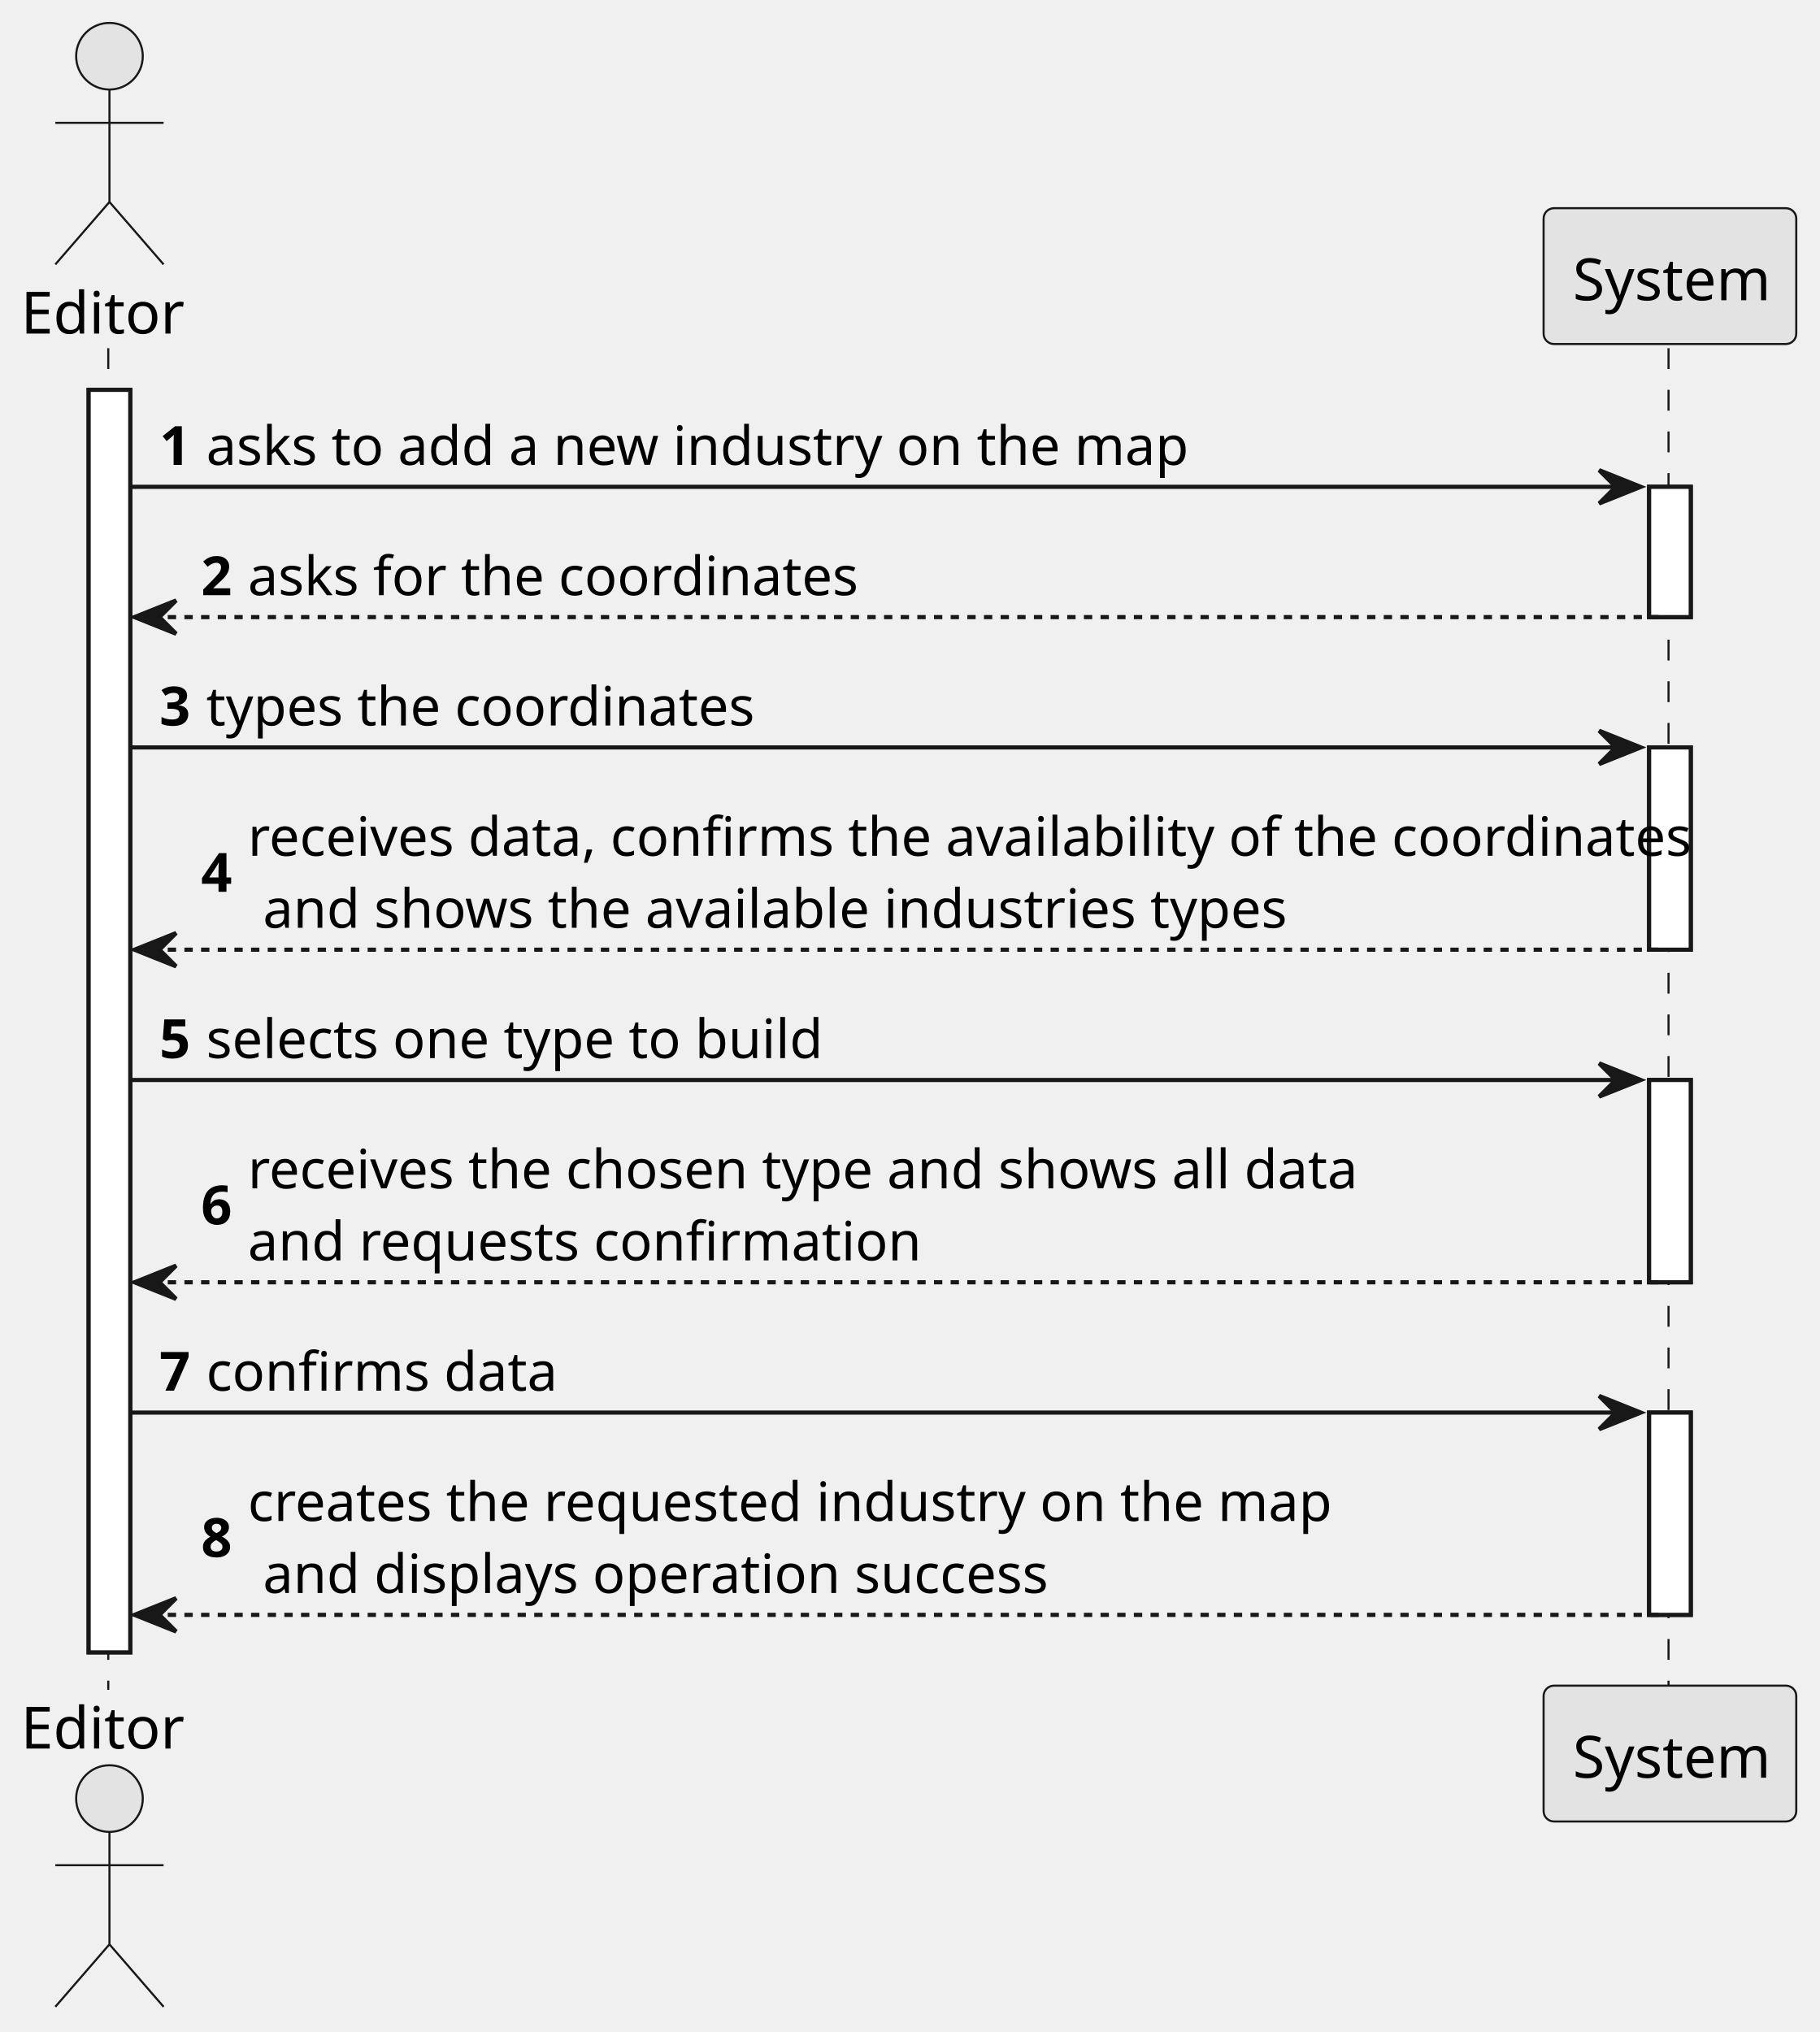
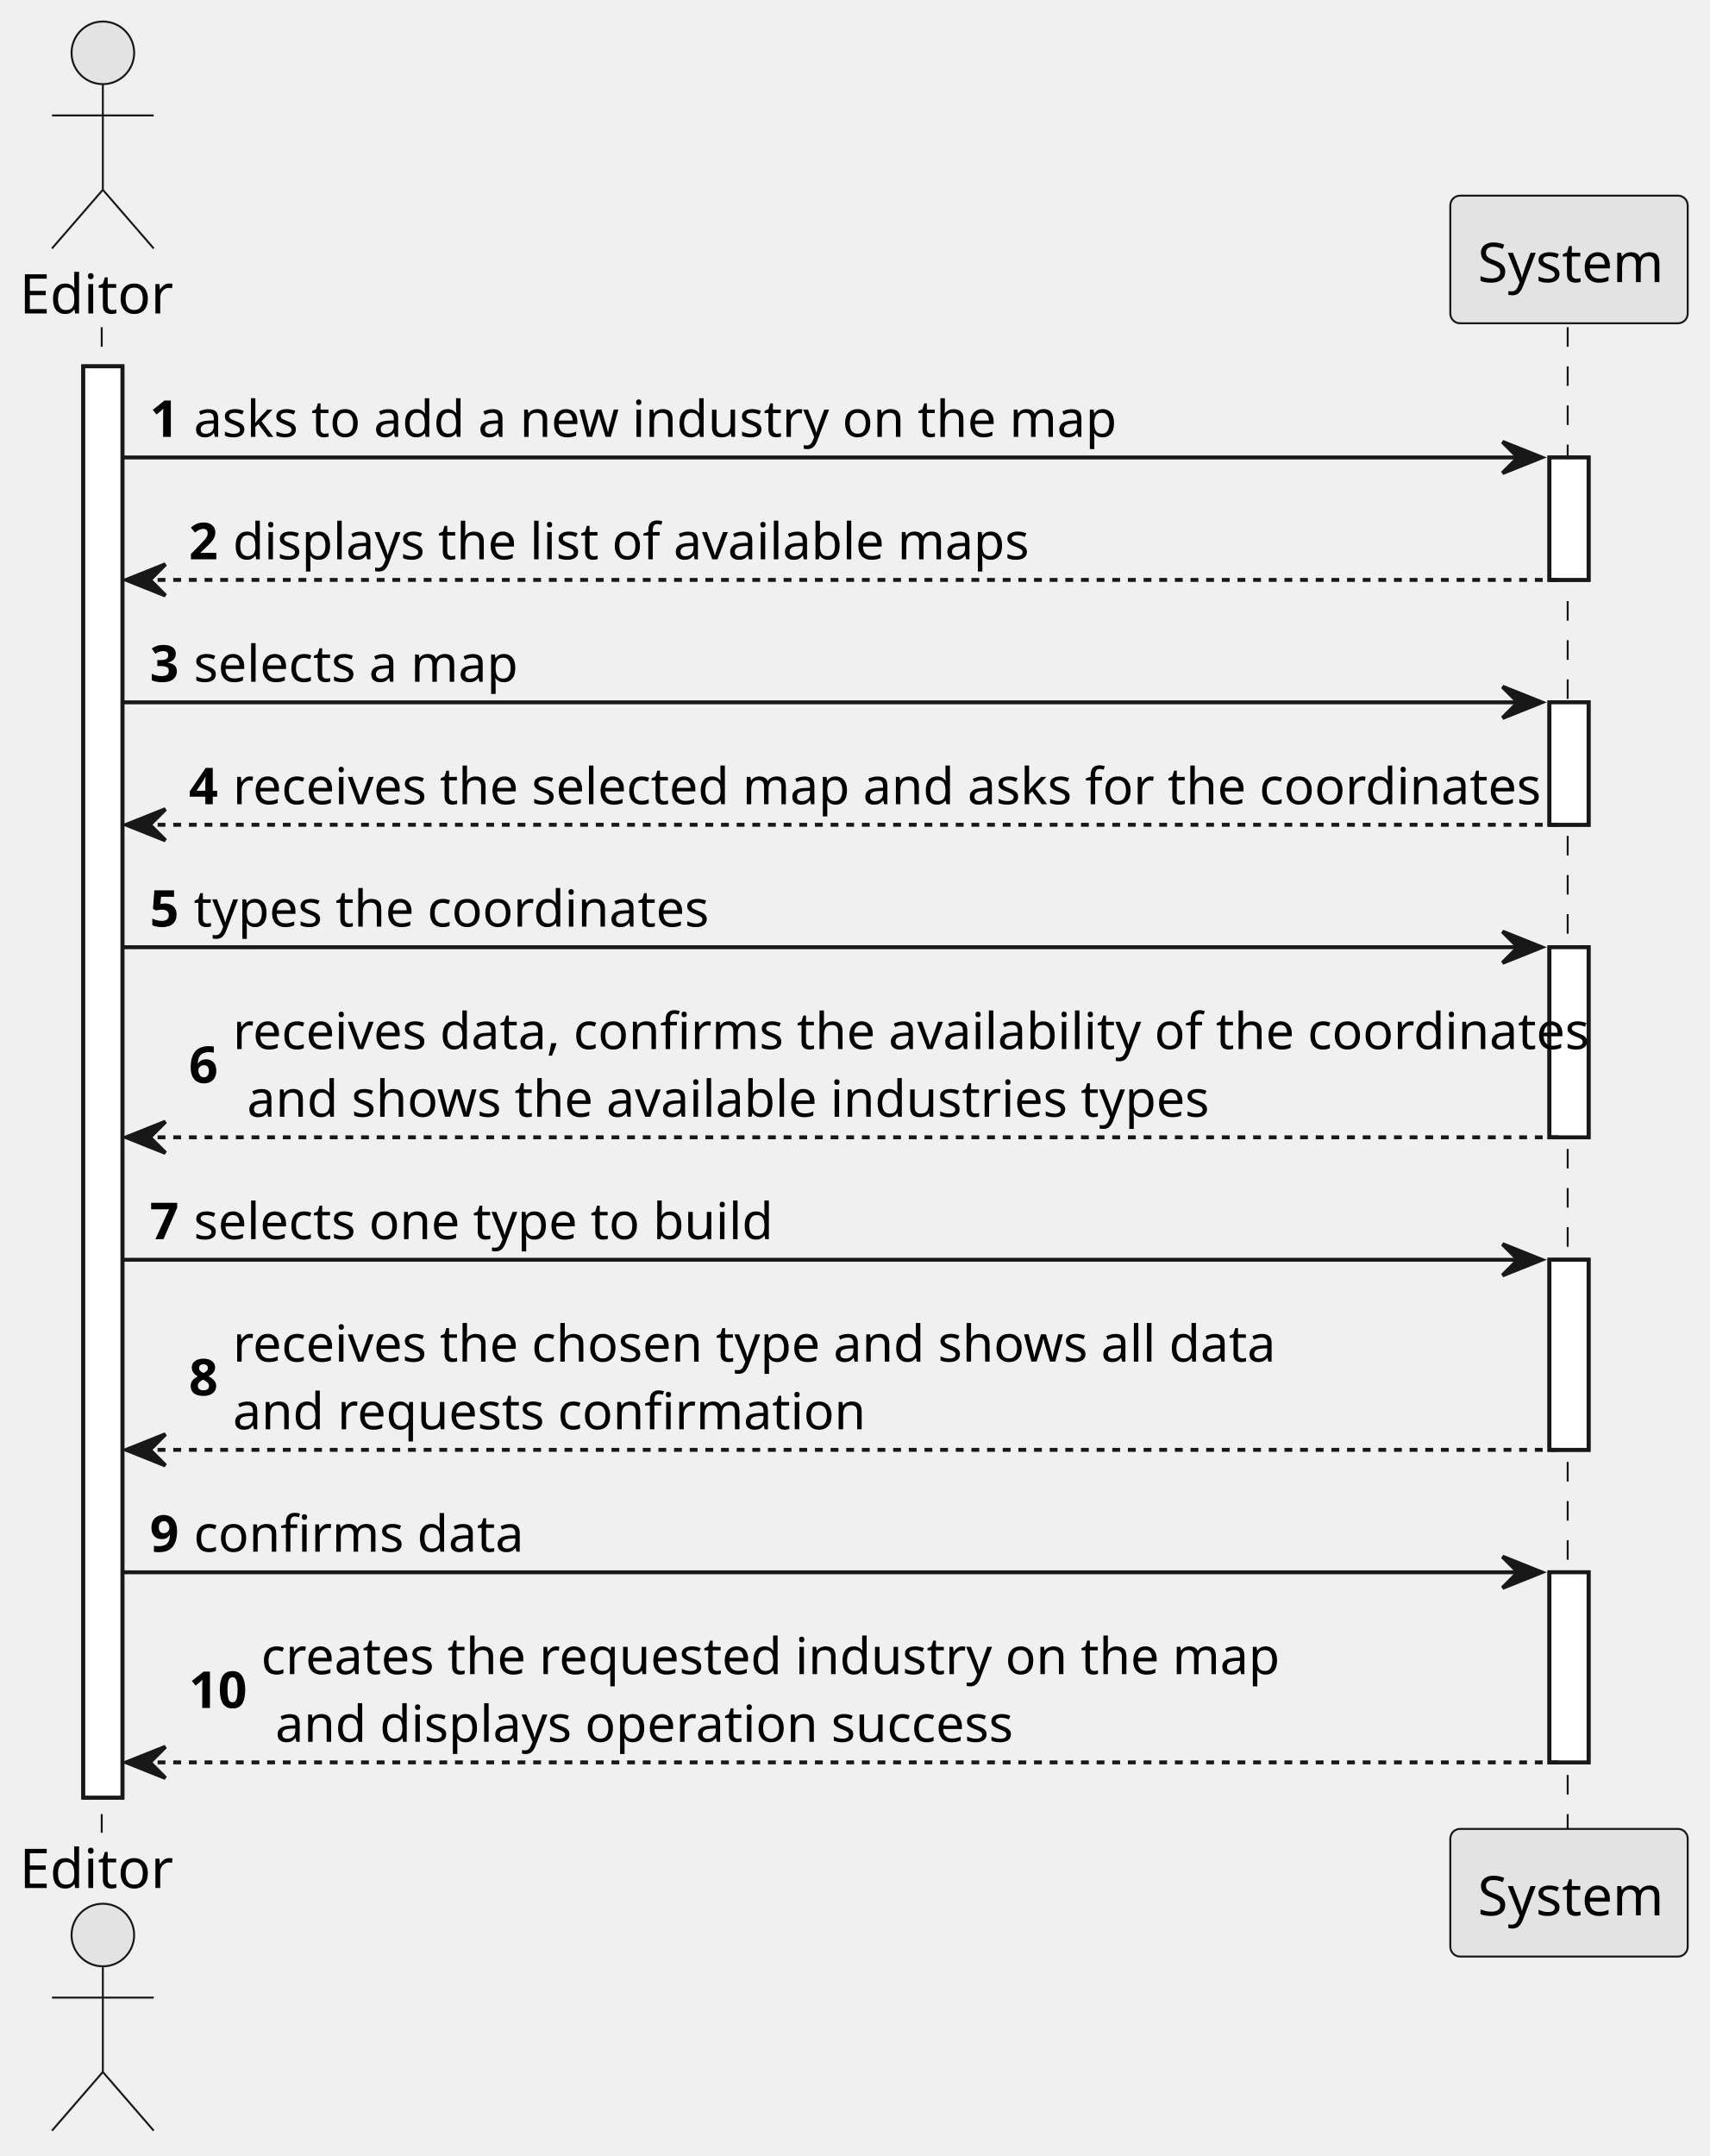
- <svg xmlns="http://www.w3.org/2000/svg" contentStyleType="text/css" height="488px" preserveAspectRatio="none" style="width:437px;height:488px;background:#FFFFFF;" version="1.1" viewBox="0 0 437 488" width="437px" zoomAndPan="magnify">
+ <svg xmlns="http://www.w3.org/2000/svg" contentStyleType="text/css" height="551px" preserveAspectRatio="none" style="width:437px;height:551px;background:#FFFFFF;" version="1.1" viewBox="0 0 437 551" width="437px" zoomAndPan="magnify">
  <defs />
  <g>
-     <rect fill="#FFFFFF" height="303.201" style="stroke:#181818;stroke-width:1.0;" width="10" x="21.286" y="93.621" />
+     <rect fill="#FFFFFF" height="365.783" style="stroke:#181818;stroke-width:1.0;" width="10" x="21.286" y="93.621" />
    <rect fill="#FFFFFF" height="31.291" style="stroke:#181818;stroke-width:1.0;" width="10" x="396.017" y="116.912" />
-     <rect fill="#FFFFFF" height="48.582" style="stroke:#181818;stroke-width:1.0;" width="10" x="396.017" y="179.494" />
-     <rect fill="#FFFFFF" height="48.582" style="stroke:#181818;stroke-width:1.0;" width="10" x="396.017" y="259.367" />
-     <rect fill="#FFFFFF" height="48.582" style="stroke:#181818;stroke-width:1.0;" width="10" x="396.017" y="339.24" />
-     <line style="stroke:#181818;stroke-width:0.5;stroke-dasharray:5.0,5.0;" x1="26" x2="26" y1="83.621" y2="405.822" />
-     <line style="stroke:#181818;stroke-width:0.5;stroke-dasharray:5.0,5.0;" x1="400.679" x2="400.679" y1="83.621" y2="405.822" />
+     <rect fill="#FFFFFF" height="31.291" style="stroke:#181818;stroke-width:1.0;" width="10" x="396.017" y="179.494" />
+     <rect fill="#FFFFFF" height="48.582" style="stroke:#181818;stroke-width:1.0;" width="10" x="396.017" y="242.076" />
+     <rect fill="#FFFFFF" height="48.582" style="stroke:#181818;stroke-width:1.0;" width="10" x="396.017" y="321.949" />
+     <rect fill="#FFFFFF" height="48.582" style="stroke:#181818;stroke-width:1.0;" width="10" x="396.017" y="401.822" />
+     <line style="stroke:#181818;stroke-width:0.5;stroke-dasharray:5.0,5.0;" x1="26" x2="26" y1="83.621" y2="468.404" />
+     <line style="stroke:#181818;stroke-width:0.5;stroke-dasharray:5.0,5.0;" x1="400.679" x2="400.679" y1="83.621" y2="468.404" />
    <text fill="#000000" font-family="sans-serif" font-size="14" lengthAdjust="spacing" textLength="36.572" x="5" y="80.107">Editor</text>
    <ellipse cx="26.286" cy="13.5" fill="#E3E3E3" rx="8" ry="8" style="stroke:#181818;stroke-width:0.5;" />
    <path d="M26.286,21.5 L26.286,48.5 M13.286,29.5 L39.286,29.5 M26.286,48.5 L13.286,63.5 M26.286,48.5 L39.286,63.5 " fill="none" style="stroke:#181818;stroke-width:0.5;" />
-     <text fill="#000000" font-family="sans-serif" font-size="14" lengthAdjust="spacing" textLength="36.572" x="5" y="419.93">Editor</text>
-     <ellipse cx="26.286" cy="431.943" fill="#E3E3E3" rx="8" ry="8" style="stroke:#181818;stroke-width:0.5;" />
-     <path d="M26.286,439.943 L26.286,466.943 M13.286,447.943 L39.286,447.943 M26.286,466.943 L13.286,481.943 M26.286,466.943 L39.286,481.943 " fill="none" style="stroke:#181818;stroke-width:0.5;" />
+     <text fill="#000000" font-family="sans-serif" font-size="14" lengthAdjust="spacing" textLength="36.572" x="5" y="482.512">Editor</text>
+     <ellipse cx="26.286" cy="494.525" fill="#E3E3E3" rx="8" ry="8" style="stroke:#181818;stroke-width:0.5;" />
+     <path d="M26.286,502.525 L26.286,529.525 M13.286,510.525 L39.286,510.525 M26.286,529.525 L13.286,544.525 M26.286,529.525 L39.286,544.525 " fill="none" style="stroke:#181818;stroke-width:0.5;" />
    <rect fill="#E3E3E3" height="32.621" rx="2.5" ry="2.5" style="stroke:#181818;stroke-width:0.5;" width="60.676" x="370.679" y="50" />
    <text fill="#000000" font-family="sans-serif" font-size="14" lengthAdjust="spacing" textLength="46.676" x="377.679" y="72.107">System</text>
-     <rect fill="#E3E3E3" height="32.621" rx="2.5" ry="2.5" style="stroke:#181818;stroke-width:0.5;" width="60.676" x="370.679" y="404.822" />
-     <text fill="#000000" font-family="sans-serif" font-size="14" lengthAdjust="spacing" textLength="46.676" x="377.679" y="426.93">System</text>
-     <rect fill="#FFFFFF" height="303.201" style="stroke:#181818;stroke-width:1.0;" width="10" x="21.286" y="93.621" />
+     <rect fill="#E3E3E3" height="32.621" rx="2.5" ry="2.5" style="stroke:#181818;stroke-width:0.5;" width="60.676" x="370.679" y="467.404" />
+     <text fill="#000000" font-family="sans-serif" font-size="14" lengthAdjust="spacing" textLength="46.676" x="377.679" y="489.512">System</text>
+     <rect fill="#FFFFFF" height="365.783" style="stroke:#181818;stroke-width:1.0;" width="10" x="21.286" y="93.621" />
    <rect fill="#FFFFFF" height="31.291" style="stroke:#181818;stroke-width:1.0;" width="10" x="396.017" y="116.912" />
-     <rect fill="#FFFFFF" height="48.582" style="stroke:#181818;stroke-width:1.0;" width="10" x="396.017" y="179.494" />
-     <rect fill="#FFFFFF" height="48.582" style="stroke:#181818;stroke-width:1.0;" width="10" x="396.017" y="259.367" />
-     <rect fill="#FFFFFF" height="48.582" style="stroke:#181818;stroke-width:1.0;" width="10" x="396.017" y="339.24" />
+     <rect fill="#FFFFFF" height="31.291" style="stroke:#181818;stroke-width:1.0;" width="10" x="396.017" y="179.494" />
+     <rect fill="#FFFFFF" height="48.582" style="stroke:#181818;stroke-width:1.0;" width="10" x="396.017" y="242.076" />
+     <rect fill="#FFFFFF" height="48.582" style="stroke:#181818;stroke-width:1.0;" width="10" x="396.017" y="321.949" />
+     <rect fill="#FFFFFF" height="48.582" style="stroke:#181818;stroke-width:1.0;" width="10" x="396.017" y="401.822" />
    <polygon fill="#181818" points="384.017,112.912,394.017,116.912,384.017,120.912,388.017,116.912" style="stroke:#181818;stroke-width:1.0;" />
    <line style="stroke:#181818;stroke-width:1.0;" x1="31.286" x2="390.017" y1="116.912" y2="116.912" />
    <text fill="#000000" font-family="sans-serif" font-size="13" font-weight="bold" lengthAdjust="spacing" textLength="7.23" x="38.286" y="111.649">1</text>
    <text fill="#000000" font-family="sans-serif" font-size="13" lengthAdjust="spacing" textLength="222.574" x="49.516" y="111.649">asks to add a new industry on the map</text>
    <polygon fill="#181818" points="42.286,144.203,32.286,148.203,42.286,152.203,38.286,148.203" style="stroke:#181818;stroke-width:1.0;" />
    <line style="stroke:#181818;stroke-width:1.0;stroke-dasharray:2.0,2.0;" x1="36.286" x2="400.017" y1="148.203" y2="148.203" />
    <text fill="#000000" font-family="sans-serif" font-size="13" font-weight="bold" lengthAdjust="spacing" textLength="7.23" x="48.286" y="142.94">2</text>
-     <text fill="#000000" font-family="sans-serif" font-size="13" lengthAdjust="spacing" textLength="138.017" x="59.516" y="142.94">asks for the coordinates</text>
+     <text fill="#000000" font-family="sans-serif" font-size="13" lengthAdjust="spacing" textLength="192.931" x="59.516" y="142.94">displays the list of available maps</text>
    <polygon fill="#181818" points="384.017,175.494,394.017,179.494,384.017,183.494,388.017,179.494" style="stroke:#181818;stroke-width:1.0;" />
    <line style="stroke:#181818;stroke-width:1.0;" x1="31.286" x2="390.017" y1="179.494" y2="179.494" />
    <text fill="#000000" font-family="sans-serif" font-size="13" font-weight="bold" lengthAdjust="spacing" textLength="7.23" x="38.286" y="174.231">3</text>
-     <text fill="#000000" font-family="sans-serif" font-size="13" lengthAdjust="spacing" textLength="123.576" x="49.516" y="174.231">types the coordinates</text>
-     <polygon fill="#181818" points="42.286,224.076,32.286,228.076,42.286,232.076,38.286,228.076" style="stroke:#181818;stroke-width:1.0;" />
-     <line style="stroke:#181818;stroke-width:1.0;stroke-dasharray:2.0,2.0;" x1="36.286" x2="400.017" y1="228.076" y2="228.076" />
-     <text fill="#000000" font-family="sans-serif" font-size="13" font-weight="bold" lengthAdjust="spacing" textLength="7.23" x="48.286" y="214.168">4</text>
-     <text fill="#000000" font-family="sans-serif" font-size="13" lengthAdjust="spacing" textLength="325.889" x="59.516" y="205.523">receives data, confirms the availability of the coordinates</text>
-     <text fill="#000000" font-family="sans-serif" font-size="13" lengthAdjust="spacing" textLength="232.692" x="63.128" y="222.814">and shows the available industries types</text>
-     <polygon fill="#181818" points="384.017,255.367,394.017,259.367,384.017,263.367,388.017,259.367" style="stroke:#181818;stroke-width:1.0;" />
-     <line style="stroke:#181818;stroke-width:1.0;" x1="31.286" x2="390.017" y1="259.367" y2="259.367" />
-     <text fill="#000000" font-family="sans-serif" font-size="13" font-weight="bold" lengthAdjust="spacing" textLength="7.23" x="38.286" y="254.105">5</text>
-     <text fill="#000000" font-family="sans-serif" font-size="13" lengthAdjust="spacing" textLength="139.477" x="49.516" y="254.105">selects one type to build</text>
-     <polygon fill="#181818" points="42.286,303.949,32.286,307.949,42.286,311.949,38.286,307.949" style="stroke:#181818;stroke-width:1.0;" />
-     <line style="stroke:#181818;stroke-width:1.0;stroke-dasharray:2.0,2.0;" x1="36.286" x2="400.017" y1="307.949" y2="307.949" />
-     <text fill="#000000" font-family="sans-serif" font-size="13" font-weight="bold" lengthAdjust="spacing" textLength="7.23" x="48.286" y="294.041">6</text>
-     <text fill="#000000" font-family="sans-serif" font-size="13" lengthAdjust="spacing" textLength="255.1" x="59.516" y="285.396">receives the chosen type and shows all data</text>
-     <text fill="#000000" font-family="sans-serif" font-size="13" lengthAdjust="spacing" textLength="149.583" x="59.516" y="302.687">and requests confirmation</text>
-     <polygon fill="#181818" points="384.017,335.24,394.017,339.24,384.017,343.24,388.017,339.24" style="stroke:#181818;stroke-width:1.0;" />
-     <line style="stroke:#181818;stroke-width:1.0;" x1="31.286" x2="390.017" y1="339.24" y2="339.24" />
-     <text fill="#000000" font-family="sans-serif" font-size="13" font-weight="bold" lengthAdjust="spacing" textLength="7.23" x="38.286" y="333.978">7</text>
-     <text fill="#000000" font-family="sans-serif" font-size="13" lengthAdjust="spacing" textLength="78.032" x="49.516" y="333.978">confirms data</text>
-     <polygon fill="#181818" points="42.286,383.822,32.286,387.822,42.286,391.822,38.286,387.822" style="stroke:#181818;stroke-width:1.0;" />
-     <line style="stroke:#181818;stroke-width:1.0;stroke-dasharray:2.0,2.0;" x1="36.286" x2="400.017" y1="387.822" y2="387.822" />
-     <text fill="#000000" font-family="sans-serif" font-size="13" font-weight="bold" lengthAdjust="spacing" textLength="7.23" x="48.286" y="373.914">8</text>
-     <text fill="#000000" font-family="sans-serif" font-size="13" lengthAdjust="spacing" textLength="243.534" x="59.516" y="365.269">creates the requested industry on the map</text>
-     <text fill="#000000" font-family="sans-serif" font-size="13" lengthAdjust="spacing" textLength="180.661" x="63.128" y="382.56">and displays operation success</text>
+     <text fill="#000000" font-family="sans-serif" font-size="13" lengthAdjust="spacing" textLength="80.203" x="49.516" y="174.231">selects a map</text>
+     <polygon fill="#181818" points="42.286,206.785,32.286,210.785,42.286,214.785,38.286,210.785" style="stroke:#181818;stroke-width:1.0;" />
+     <line style="stroke:#181818;stroke-width:1.0;stroke-dasharray:2.0,2.0;" x1="36.286" x2="400.017" y1="210.785" y2="210.785" />
+     <text fill="#000000" font-family="sans-serif" font-size="13" font-weight="bold" lengthAdjust="spacing" textLength="7.23" x="48.286" y="205.523">4</text>
+     <text fill="#000000" font-family="sans-serif" font-size="13" lengthAdjust="spacing" textLength="317.954" x="59.516" y="205.523">receives the selected map and asks for the coordinates</text>
+     <polygon fill="#181818" points="384.017,238.076,394.017,242.076,384.017,246.076,388.017,242.076" style="stroke:#181818;stroke-width:1.0;" />
+     <line style="stroke:#181818;stroke-width:1.0;" x1="31.286" x2="390.017" y1="242.076" y2="242.076" />
+     <text fill="#000000" font-family="sans-serif" font-size="13" font-weight="bold" lengthAdjust="spacing" textLength="7.23" x="38.286" y="236.814">5</text>
+     <text fill="#000000" font-family="sans-serif" font-size="13" lengthAdjust="spacing" textLength="123.576" x="49.516" y="236.814">types the coordinates</text>
+     <polygon fill="#181818" points="42.286,286.658,32.286,290.658,42.286,294.658,38.286,290.658" style="stroke:#181818;stroke-width:1.0;" />
+     <line style="stroke:#181818;stroke-width:1.0;stroke-dasharray:2.0,2.0;" x1="36.286" x2="400.017" y1="290.658" y2="290.658" />
+     <text fill="#000000" font-family="sans-serif" font-size="13" font-weight="bold" lengthAdjust="spacing" textLength="7.23" x="48.286" y="276.75">6</text>
+     <text fill="#000000" font-family="sans-serif" font-size="13" lengthAdjust="spacing" textLength="325.889" x="59.516" y="268.104">receives data, confirms the availability of the coordinates</text>
+     <text fill="#000000" font-family="sans-serif" font-size="13" lengthAdjust="spacing" textLength="232.692" x="63.128" y="285.396">and shows the available industries types</text>
+     <polygon fill="#181818" points="384.017,317.949,394.017,321.949,384.017,325.949,388.017,321.949" style="stroke:#181818;stroke-width:1.0;" />
+     <line style="stroke:#181818;stroke-width:1.0;" x1="31.286" x2="390.017" y1="321.949" y2="321.949" />
+     <text fill="#000000" font-family="sans-serif" font-size="13" font-weight="bold" lengthAdjust="spacing" textLength="7.23" x="38.286" y="316.687">7</text>
+     <text fill="#000000" font-family="sans-serif" font-size="13" lengthAdjust="spacing" textLength="139.477" x="49.516" y="316.687">selects one type to build</text>
+     <polygon fill="#181818" points="42.286,366.531,32.286,370.531,42.286,374.531,38.286,370.531" style="stroke:#181818;stroke-width:1.0;" />
+     <line style="stroke:#181818;stroke-width:1.0;stroke-dasharray:2.0,2.0;" x1="36.286" x2="400.017" y1="370.531" y2="370.531" />
+     <text fill="#000000" font-family="sans-serif" font-size="13" font-weight="bold" lengthAdjust="spacing" textLength="7.23" x="48.286" y="356.623">8</text>
+     <text fill="#000000" font-family="sans-serif" font-size="13" lengthAdjust="spacing" textLength="255.1" x="59.516" y="347.978">receives the chosen type and shows all data</text>
+     <text fill="#000000" font-family="sans-serif" font-size="13" lengthAdjust="spacing" textLength="149.583" x="59.516" y="365.269">and requests confirmation</text>
+     <polygon fill="#181818" points="384.017,397.822,394.017,401.822,384.017,405.822,388.017,401.822" style="stroke:#181818;stroke-width:1.0;" />
+     <line style="stroke:#181818;stroke-width:1.0;" x1="31.286" x2="390.017" y1="401.822" y2="401.822" />
+     <text fill="#000000" font-family="sans-serif" font-size="13" font-weight="bold" lengthAdjust="spacing" textLength="7.23" x="38.286" y="396.56">9</text>
+     <text fill="#000000" font-family="sans-serif" font-size="13" lengthAdjust="spacing" textLength="78.032" x="49.516" y="396.56">confirms data</text>
+     <polygon fill="#181818" points="42.286,446.404,32.286,450.404,42.286,454.404,38.286,450.404" style="stroke:#181818;stroke-width:1.0;" />
+     <line style="stroke:#181818;stroke-width:1.0;stroke-dasharray:2.0,2.0;" x1="36.286" x2="400.017" y1="450.404" y2="450.404" />
+     <text fill="#000000" font-family="sans-serif" font-size="13" font-weight="bold" lengthAdjust="spacing" textLength="14.46" x="48.286" y="436.496">10</text>
+     <text fill="#000000" font-family="sans-serif" font-size="13" lengthAdjust="spacing" textLength="243.534" x="66.746" y="427.851">creates the requested industry on the map</text>
+     <text fill="#000000" font-family="sans-serif" font-size="13" lengthAdjust="spacing" textLength="180.661" x="70.358" y="445.142">and displays operation success</text>
  </g>
</svg>
